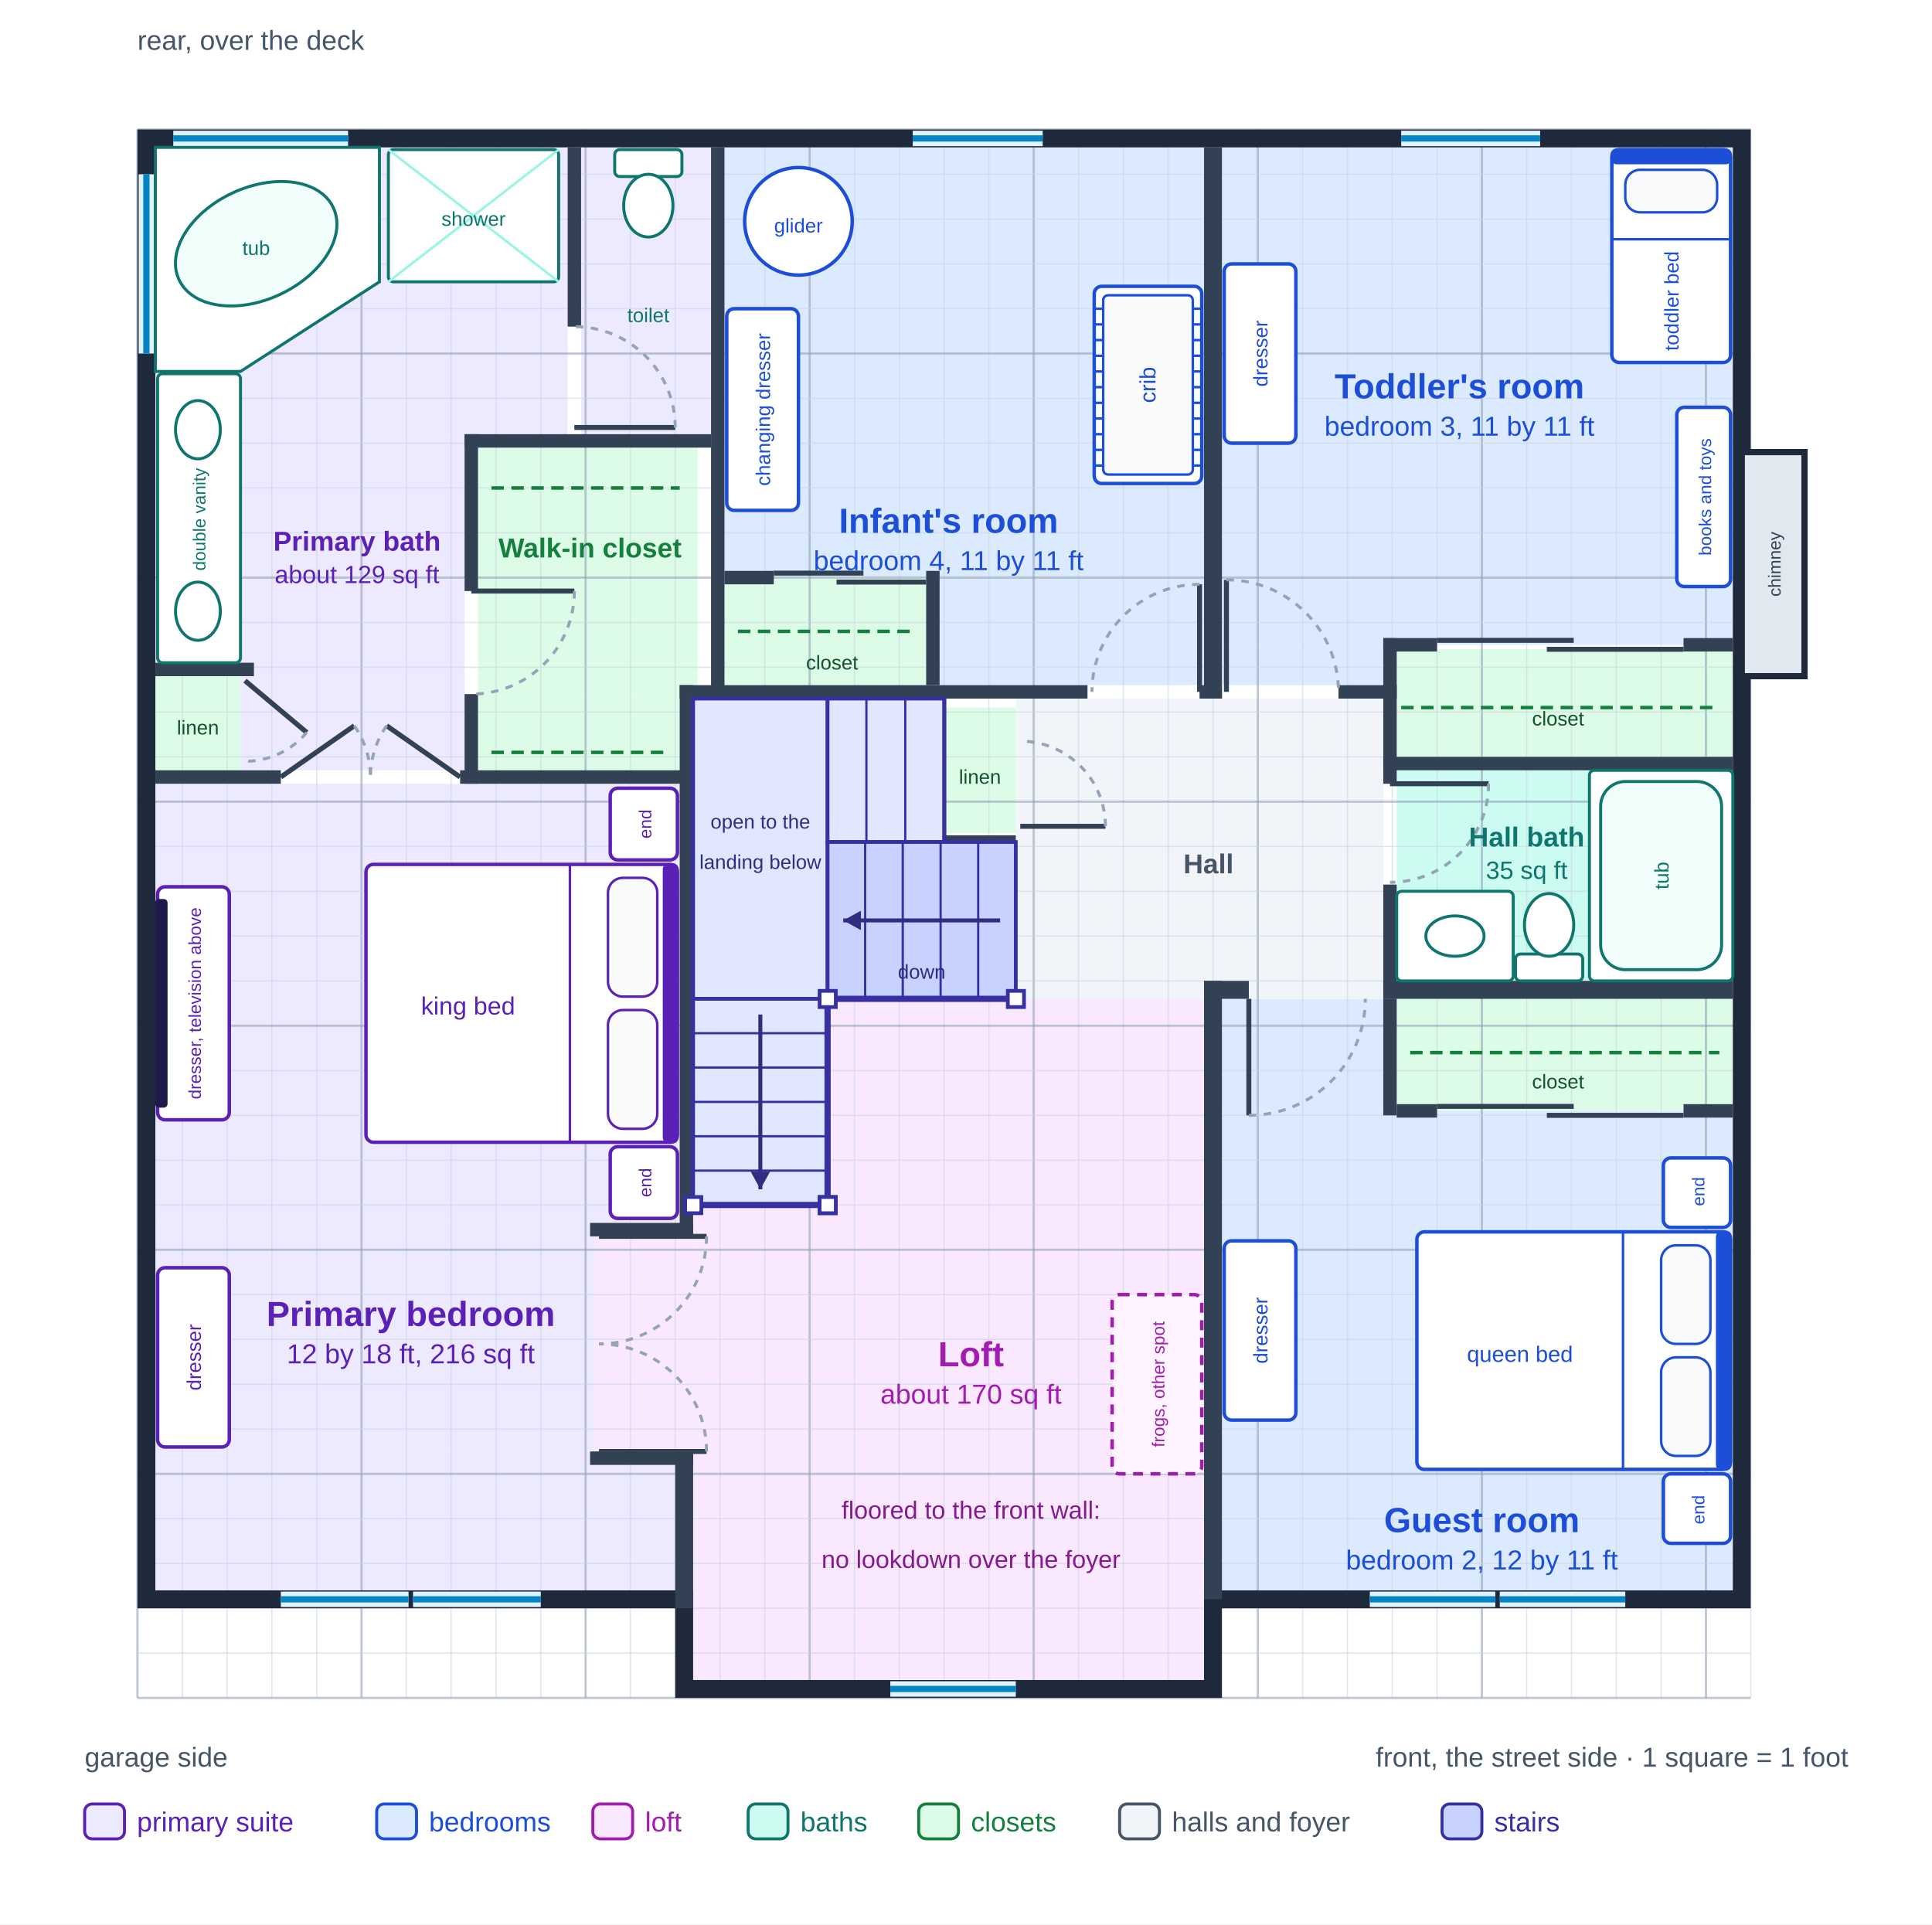
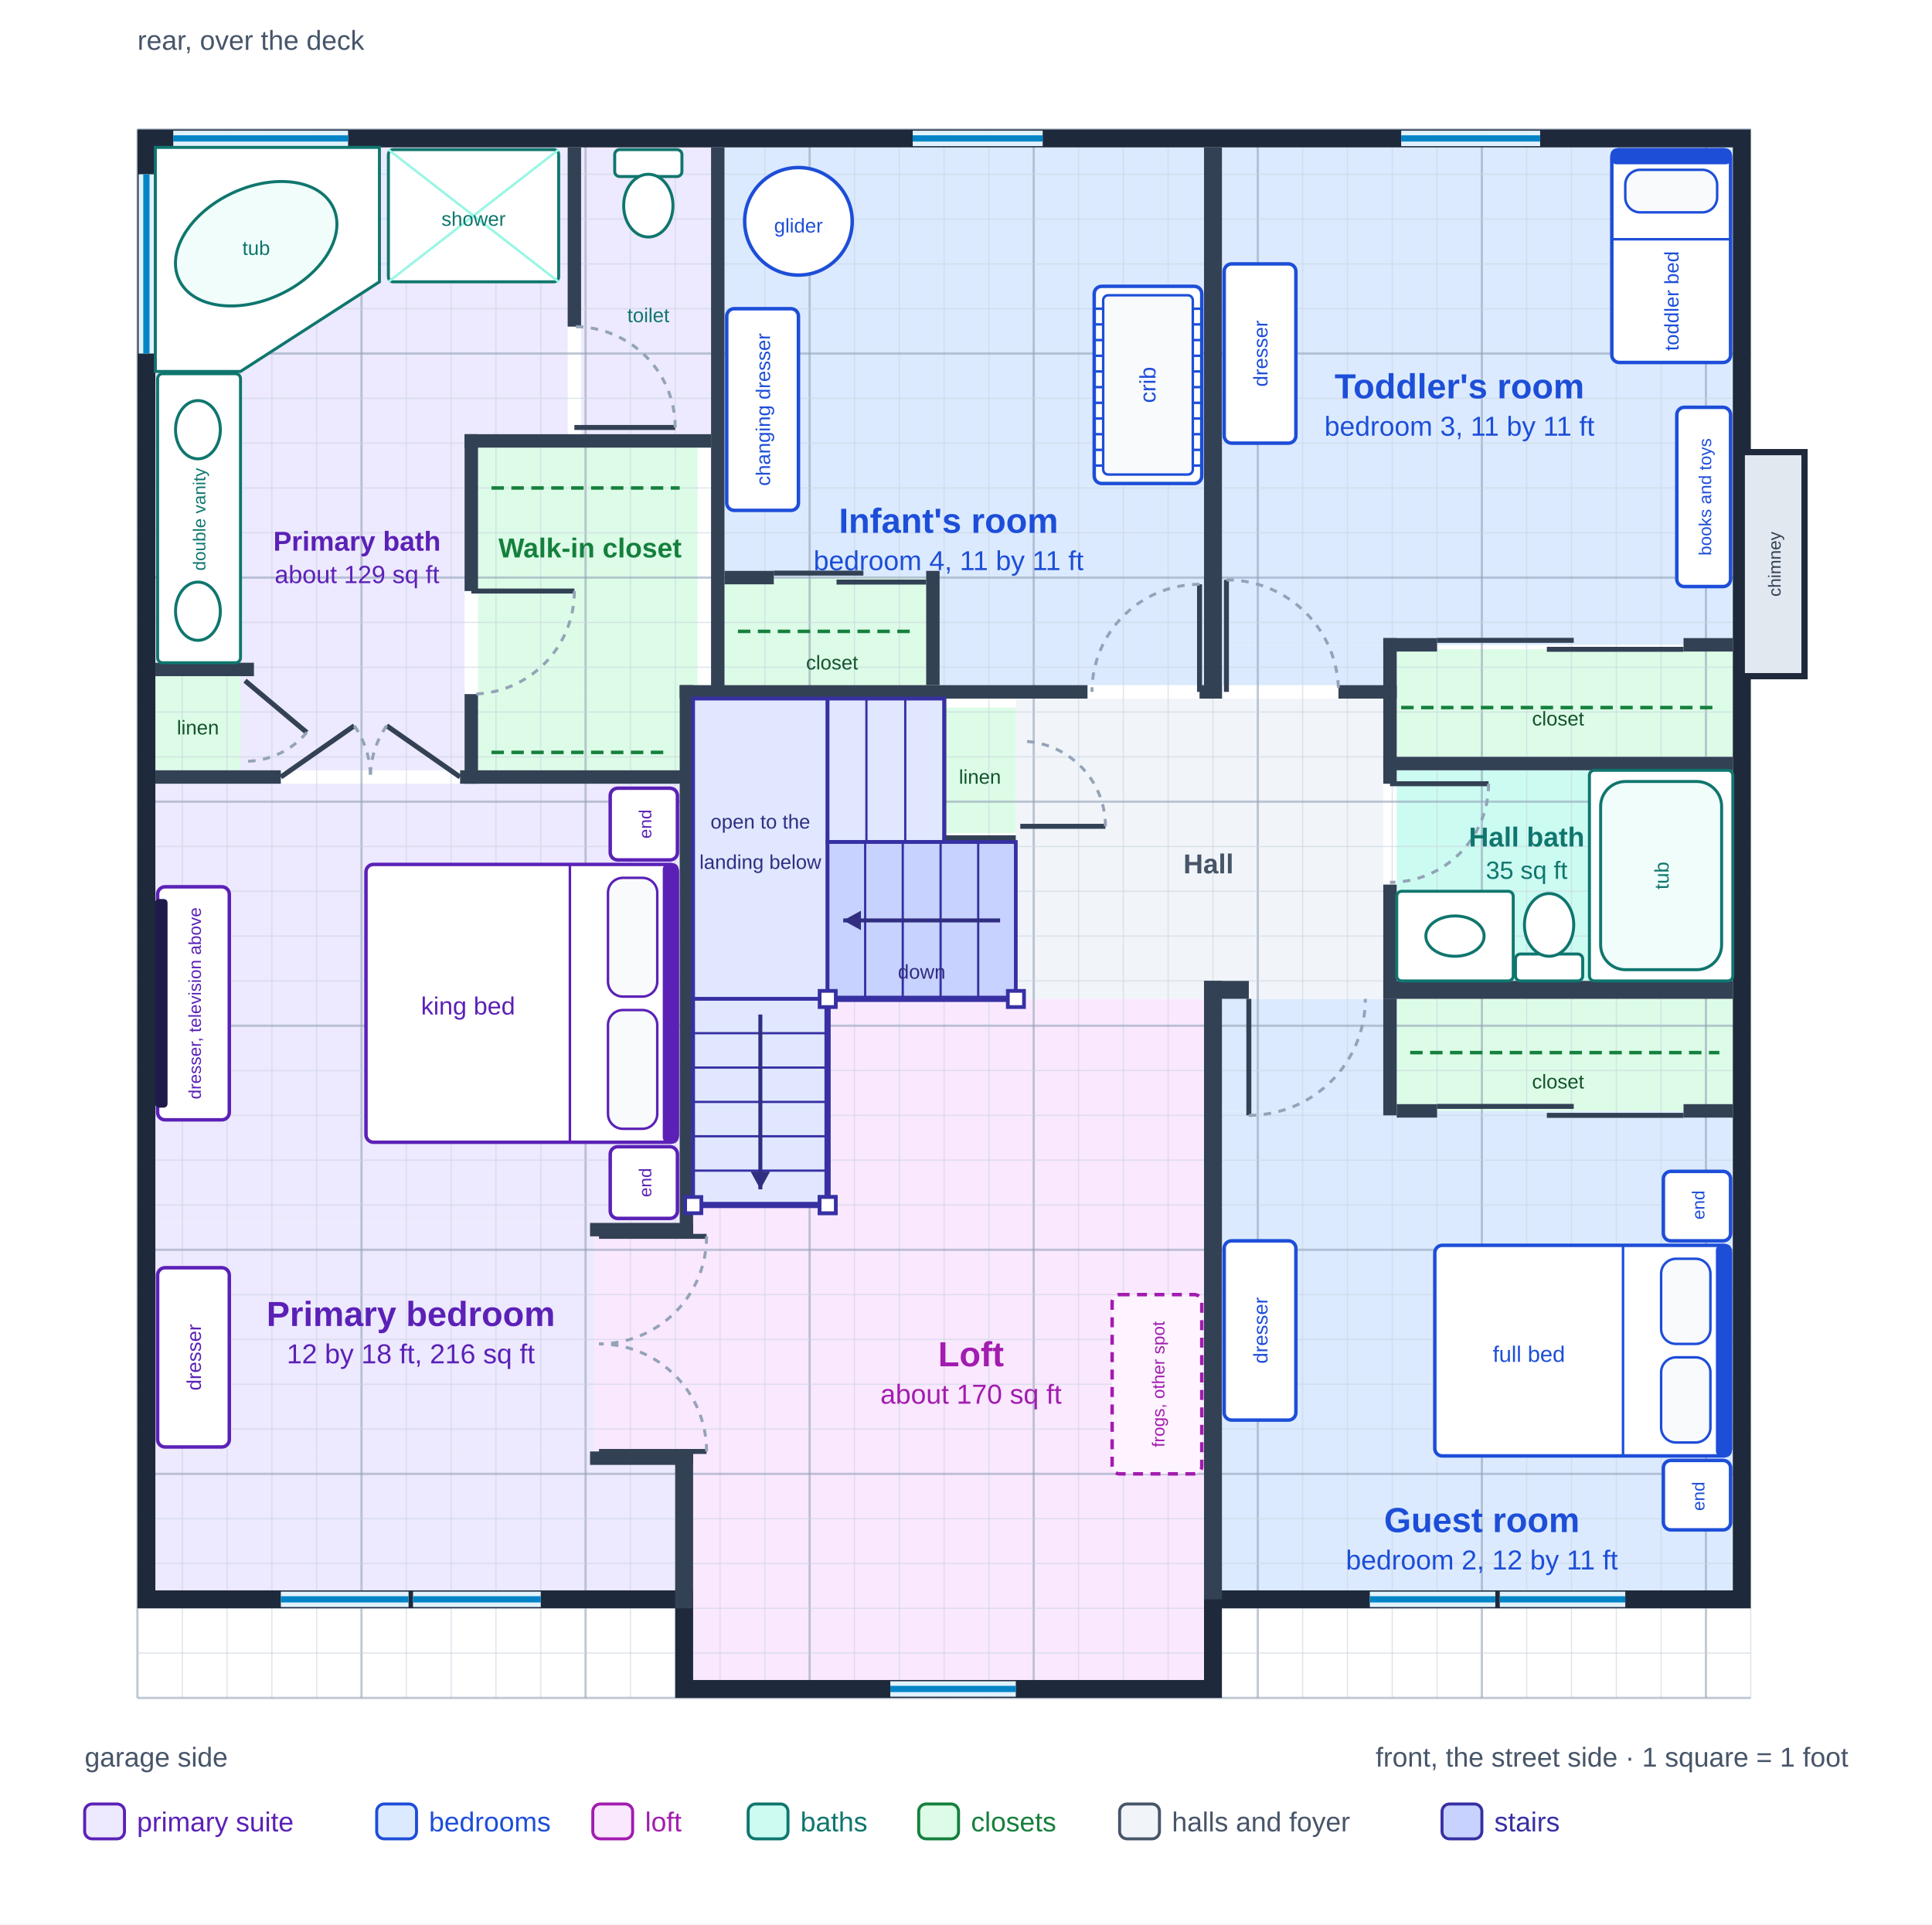
<svg xmlns="http://www.w3.org/2000/svg" viewBox="0 0 776 773" width="776" height="773" font-family="Segoe UI, Arial, sans-serif" role="img" aria-label="The upper floor of 45 Autumn Crest Ct">
  <rect width="776" height="773" fill="#ffffff" />
  <rect x="62.4" y="314.8" width="210.6" height="176.4" rx="0" fill="#ede9fe" stroke="none" stroke-width="1.2" />
  <rect x="62.4" y="491.2" width="176.4" height="91.8" rx="0" fill="#ede9fe" stroke="none" stroke-width="1.2" />
  <rect x="62.4" y="583.0" width="208.8" height="55.8" rx="0" fill="#ede9fe" stroke="none" stroke-width="1.2" />
  <rect x="62.4" y="59.2" width="165.6" height="115.2" rx="0" fill="#ede9fe" stroke="none" stroke-width="1.2" />
  <rect x="62.4" y="174.4" width="124.2" height="135.0" rx="0" fill="#ede9fe" stroke="none" stroke-width="1.2" />
  <rect x="233.4" y="59.2" width="52.2" height="115.2" rx="0" fill="#ede9fe" stroke="none" stroke-width="1.2" />
  <rect x="192.0" y="179.8" width="88.2" height="99.0" rx="0" fill="#dcfce7" stroke="none" stroke-width="1.2" />
  <rect x="192.0" y="278.8" width="81.0" height="30.6" rx="0" fill="#dcfce7" stroke="none" stroke-width="1.2" />
  <rect x="291.0" y="59.2" width="192.6" height="172.8" rx="0" fill="#dbeafe" stroke="none" stroke-width="1.2" />
  <rect x="377.4" y="232.0" width="106.2" height="43.2" rx="0" fill="#dbeafe" stroke="none" stroke-width="1.2" />
  <rect x="490.8" y="59.2" width="205.2" height="199.8" rx="0" fill="#dbeafe" stroke="none" stroke-width="1.2" />
  <rect x="490.8" y="259.0" width="64.8" height="16.2" rx="0" fill="#dbeafe" stroke="none" stroke-width="1.2" />
  <rect x="490.8" y="446.2" width="205.2" height="192.6" rx="0" fill="#dbeafe" stroke="none" stroke-width="1.2" />
  <rect x="490.8" y="401.2" width="70.2" height="45.0" rx="0" fill="#dbeafe" stroke="none" stroke-width="1.2" />
  <rect x="561.0" y="309.4" width="135.0" height="84.6" rx="0" fill="#ccfbf1" stroke="none" stroke-width="1.2" />
  <rect x="408.0" y="280.6" width="147.6" height="120.6" rx="0" fill="#f1f5f9" stroke="none" stroke-width="1.2" />
  <rect x="332.4" y="401.2" width="151.2" height="82.8" rx="0" fill="#fae8ff" stroke="none" stroke-width="1.2" />
  <rect x="278.4" y="484.0" width="205.2" height="190.8" rx="0" fill="#fae8ff" stroke="none" stroke-width="1.2" />
  <rect x="238.8" y="496.6" width="39.6" height="86.4" rx="0" fill="#fae8ff" stroke="none" stroke-width="1.2" />
  <rect x="291.0" y="232.0" width="86.4" height="43.2" rx="0" fill="#dcfce7" stroke="none" stroke-width="1.2" />
  <rect x="555.6" y="260.8" width="140.4" height="43.2" rx="0" fill="#dcfce7" stroke="none" stroke-width="1.2" />
  <rect x="561.0" y="401.2" width="135.0" height="45.0" rx="0" fill="#dcfce7" stroke="none" stroke-width="1.2" />
  <rect x="379.2" y="284.2" width="28.8" height="50.4" rx="0" fill="#dcfce7" stroke="none" stroke-width="1.2" />
  <rect x="62.4" y="271.6" width="34.2" height="37.8" rx="0" fill="#dcfce7" stroke="none" stroke-width="1.2" />
  <line x1="55.2" y1="52.0" x2="55.2" y2="682.0" stroke="#94a3b8" stroke-width="0.9" opacity="0.6" />
  <line x1="73.2" y1="52.0" x2="73.2" y2="682.0" stroke="#cbd5e1" stroke-width="0.5" opacity="0.6" />
  <line x1="91.2" y1="52.0" x2="91.2" y2="682.0" stroke="#cbd5e1" stroke-width="0.5" opacity="0.6" />
  <line x1="109.2" y1="52.0" x2="109.2" y2="682.0" stroke="#cbd5e1" stroke-width="0.5" opacity="0.6" />
  <line x1="127.2" y1="52.0" x2="127.2" y2="682.0" stroke="#cbd5e1" stroke-width="0.5" opacity="0.6" />
  <line x1="145.2" y1="52.0" x2="145.2" y2="682.0" stroke="#94a3b8" stroke-width="0.9" opacity="0.6" />
  <line x1="163.2" y1="52.0" x2="163.2" y2="682.0" stroke="#cbd5e1" stroke-width="0.5" opacity="0.6" />
  <line x1="181.2" y1="52.0" x2="181.2" y2="682.0" stroke="#cbd5e1" stroke-width="0.5" opacity="0.6" />
  <line x1="199.2" y1="52.0" x2="199.2" y2="682.0" stroke="#cbd5e1" stroke-width="0.5" opacity="0.6" />
  <line x1="217.2" y1="52.0" x2="217.2" y2="682.0" stroke="#cbd5e1" stroke-width="0.5" opacity="0.6" />
  <line x1="235.2" y1="52.0" x2="235.2" y2="682.0" stroke="#94a3b8" stroke-width="0.9" opacity="0.6" />
  <line x1="253.2" y1="52.0" x2="253.2" y2="682.0" stroke="#cbd5e1" stroke-width="0.5" opacity="0.6" />
  <line x1="271.2" y1="52.0" x2="271.2" y2="682.0" stroke="#cbd5e1" stroke-width="0.5" opacity="0.6" />
  <line x1="289.2" y1="52.0" x2="289.2" y2="682.0" stroke="#cbd5e1" stroke-width="0.5" opacity="0.6" />
  <line x1="307.2" y1="52.0" x2="307.2" y2="682.0" stroke="#cbd5e1" stroke-width="0.5" opacity="0.6" />
  <line x1="325.2" y1="52.0" x2="325.2" y2="682.0" stroke="#94a3b8" stroke-width="0.9" opacity="0.6" />
  <line x1="343.2" y1="52.0" x2="343.2" y2="682.0" stroke="#cbd5e1" stroke-width="0.5" opacity="0.6" />
  <line x1="361.2" y1="52.0" x2="361.2" y2="682.0" stroke="#cbd5e1" stroke-width="0.5" opacity="0.6" />
  <line x1="379.2" y1="52.0" x2="379.2" y2="682.0" stroke="#cbd5e1" stroke-width="0.5" opacity="0.6" />
  <line x1="397.2" y1="52.0" x2="397.2" y2="682.0" stroke="#cbd5e1" stroke-width="0.5" opacity="0.6" />
  <line x1="415.2" y1="52.0" x2="415.2" y2="682.0" stroke="#94a3b8" stroke-width="0.9" opacity="0.6" />
  <line x1="433.2" y1="52.0" x2="433.2" y2="682.0" stroke="#cbd5e1" stroke-width="0.5" opacity="0.6" />
  <line x1="451.2" y1="52.0" x2="451.2" y2="682.0" stroke="#cbd5e1" stroke-width="0.5" opacity="0.6" />
  <line x1="469.2" y1="52.0" x2="469.2" y2="682.0" stroke="#cbd5e1" stroke-width="0.5" opacity="0.6" />
  <line x1="487.2" y1="52.0" x2="487.2" y2="682.0" stroke="#cbd5e1" stroke-width="0.5" opacity="0.6" />
  <line x1="505.2" y1="52.0" x2="505.2" y2="682.0" stroke="#94a3b8" stroke-width="0.9" opacity="0.6" />
  <line x1="523.2" y1="52.0" x2="523.2" y2="682.0" stroke="#cbd5e1" stroke-width="0.5" opacity="0.6" />
  <line x1="541.2" y1="52.0" x2="541.2" y2="682.0" stroke="#cbd5e1" stroke-width="0.5" opacity="0.6" />
  <line x1="559.2" y1="52.0" x2="559.2" y2="682.0" stroke="#cbd5e1" stroke-width="0.5" opacity="0.6" />
  <line x1="577.2" y1="52.0" x2="577.2" y2="682.0" stroke="#cbd5e1" stroke-width="0.5" opacity="0.6" />
  <line x1="595.2" y1="52.0" x2="595.2" y2="682.0" stroke="#94a3b8" stroke-width="0.9" opacity="0.6" />
  <line x1="613.2" y1="52.0" x2="613.2" y2="682.0" stroke="#cbd5e1" stroke-width="0.5" opacity="0.6" />
  <line x1="631.2" y1="52.0" x2="631.2" y2="682.0" stroke="#cbd5e1" stroke-width="0.5" opacity="0.6" />
  <line x1="649.2" y1="52.0" x2="649.2" y2="682.0" stroke="#cbd5e1" stroke-width="0.5" opacity="0.6" />
  <line x1="667.2" y1="52.0" x2="667.2" y2="682.0" stroke="#cbd5e1" stroke-width="0.5" opacity="0.6" />
  <line x1="685.2" y1="52.0" x2="685.2" y2="682.0" stroke="#94a3b8" stroke-width="0.9" opacity="0.6" />
  <line x1="703.2" y1="52.0" x2="703.2" y2="682.0" stroke="#cbd5e1" stroke-width="0.5" opacity="0.6" />
  <line x1="55.2" y1="52.0" x2="703.2" y2="52.0" stroke="#94a3b8" stroke-width="0.9" opacity="0.6" />
  <line x1="55.2" y1="70.0" x2="703.2" y2="70.0" stroke="#cbd5e1" stroke-width="0.5" opacity="0.6" />
  <line x1="55.2" y1="88.0" x2="703.2" y2="88.0" stroke="#cbd5e1" stroke-width="0.5" opacity="0.6" />
  <line x1="55.2" y1="106.0" x2="703.2" y2="106.0" stroke="#cbd5e1" stroke-width="0.5" opacity="0.6" />
  <line x1="55.2" y1="124.0" x2="703.2" y2="124.0" stroke="#cbd5e1" stroke-width="0.5" opacity="0.6" />
  <line x1="55.2" y1="142.0" x2="703.2" y2="142.0" stroke="#94a3b8" stroke-width="0.9" opacity="0.6" />
  <line x1="55.2" y1="160.0" x2="703.2" y2="160.0" stroke="#cbd5e1" stroke-width="0.5" opacity="0.6" />
  <line x1="55.2" y1="178.0" x2="703.2" y2="178.0" stroke="#cbd5e1" stroke-width="0.5" opacity="0.6" />
  <line x1="55.2" y1="196.0" x2="703.2" y2="196.0" stroke="#cbd5e1" stroke-width="0.5" opacity="0.6" />
  <line x1="55.2" y1="214.0" x2="703.2" y2="214.0" stroke="#cbd5e1" stroke-width="0.5" opacity="0.6" />
  <line x1="55.2" y1="232.0" x2="703.2" y2="232.0" stroke="#94a3b8" stroke-width="0.9" opacity="0.6" />
  <line x1="55.2" y1="250.0" x2="703.2" y2="250.0" stroke="#cbd5e1" stroke-width="0.5" opacity="0.6" />
  <line x1="55.2" y1="268.0" x2="703.2" y2="268.0" stroke="#cbd5e1" stroke-width="0.5" opacity="0.6" />
  <line x1="55.2" y1="286.0" x2="703.2" y2="286.0" stroke="#cbd5e1" stroke-width="0.5" opacity="0.6" />
  <line x1="55.2" y1="304.0" x2="703.2" y2="304.0" stroke="#cbd5e1" stroke-width="0.5" opacity="0.6" />
  <line x1="55.2" y1="322.0" x2="703.2" y2="322.0" stroke="#94a3b8" stroke-width="0.9" opacity="0.6" />
  <line x1="55.2" y1="340.0" x2="703.2" y2="340.0" stroke="#cbd5e1" stroke-width="0.5" opacity="0.6" />
  <line x1="55.2" y1="358.0" x2="703.2" y2="358.0" stroke="#cbd5e1" stroke-width="0.5" opacity="0.6" />
  <line x1="55.2" y1="376.0" x2="703.2" y2="376.0" stroke="#cbd5e1" stroke-width="0.5" opacity="0.6" />
  <line x1="55.2" y1="394.0" x2="703.2" y2="394.0" stroke="#cbd5e1" stroke-width="0.5" opacity="0.6" />
  <line x1="55.2" y1="412.0" x2="703.2" y2="412.0" stroke="#94a3b8" stroke-width="0.9" opacity="0.6" />
  <line x1="55.2" y1="430.0" x2="703.2" y2="430.0" stroke="#cbd5e1" stroke-width="0.5" opacity="0.6" />
  <line x1="55.2" y1="448.0" x2="703.2" y2="448.0" stroke="#cbd5e1" stroke-width="0.5" opacity="0.6" />
  <line x1="55.2" y1="466.0" x2="703.2" y2="466.0" stroke="#cbd5e1" stroke-width="0.5" opacity="0.6" />
  <line x1="55.2" y1="484.0" x2="703.2" y2="484.0" stroke="#cbd5e1" stroke-width="0.5" opacity="0.6" />
  <line x1="55.2" y1="502.0" x2="703.2" y2="502.0" stroke="#94a3b8" stroke-width="0.9" opacity="0.6" />
  <line x1="55.2" y1="520.0" x2="703.2" y2="520.0" stroke="#cbd5e1" stroke-width="0.5" opacity="0.6" />
  <line x1="55.2" y1="538.0" x2="703.2" y2="538.0" stroke="#cbd5e1" stroke-width="0.5" opacity="0.6" />
  <line x1="55.2" y1="556.0" x2="703.2" y2="556.0" stroke="#cbd5e1" stroke-width="0.5" opacity="0.6" />
  <line x1="55.2" y1="574.0" x2="703.2" y2="574.0" stroke="#cbd5e1" stroke-width="0.5" opacity="0.6" />
  <line x1="55.2" y1="592.0" x2="703.2" y2="592.0" stroke="#94a3b8" stroke-width="0.9" opacity="0.6" />
  <line x1="55.2" y1="610.0" x2="703.2" y2="610.0" stroke="#cbd5e1" stroke-width="0.5" opacity="0.6" />
  <line x1="55.2" y1="628.0" x2="703.2" y2="628.0" stroke="#cbd5e1" stroke-width="0.5" opacity="0.6" />
  <line x1="55.2" y1="646.0" x2="703.2" y2="646.0" stroke="#cbd5e1" stroke-width="0.5" opacity="0.6" />
  <line x1="55.2" y1="664.0" x2="703.2" y2="664.0" stroke="#cbd5e1" stroke-width="0.5" opacity="0.6" />
  <line x1="55.2" y1="682.0" x2="703.2" y2="682.0" stroke="#94a3b8" stroke-width="0.9" opacity="0.6" />
  <polygon points="58.8,55.6 699.6,55.6 699.6,642.4 487.2,642.4 487.2,678.4 274.8,678.4 274.8,642.4 58.8,642.4" fill="none" stroke="#1e293b" stroke-width="7.2" stroke-linejoin="miter" />
  <rect x="699.6" y="181.6" width="25.2" height="90.0" rx="0" fill="#e2e8f0" stroke="#1e293b" stroke-width="2.5" />
  <rect x="228.0" y="59.2" width="5.4" height="72.0" rx="0" fill="#334155" stroke="none" stroke-width="1.2" />
  <rect x="186.6" y="174.4" width="99.0" height="5.4" rx="0" fill="#334155" stroke="none" stroke-width="1.2" />
  <rect x="186.6" y="174.4" width="5.4" height="63.0" rx="0" fill="#334155" stroke="none" stroke-width="1.2" />
  <rect x="186.6" y="278.8" width="5.4" height="36.0" rx="0" fill="#334155" stroke="none" stroke-width="1.2" />
  <rect x="62.4" y="266.2" width="39.6" height="5.4" rx="0" fill="#334155" stroke="none" stroke-width="1.2" />
  <rect x="62.4" y="309.4" width="50.4" height="5.4" rx="0" fill="#334155" stroke="none" stroke-width="1.2" />
  <rect x="184.8" y="309.4" width="93.6" height="5.4" rx="0" fill="#334155" stroke="none" stroke-width="1.2" />
  <rect x="285.6" y="59.2" width="5.4" height="221.4" rx="0" fill="#334155" stroke="none" stroke-width="1.2" />
  <rect x="273.0" y="275.2" width="163.8" height="5.4" rx="0" fill="#334155" stroke="none" stroke-width="1.2" />
  <rect x="273.0" y="275.2" width="5.4" height="221.4" rx="0" fill="#334155" stroke="none" stroke-width="1.2" />
  <rect x="481.8" y="275.2" width="9.0" height="5.4" rx="0" fill="#334155" stroke="none" stroke-width="1.2" />
  <rect x="483.6" y="59.2" width="7.2" height="221.4" rx="0" fill="#334155" stroke="none" stroke-width="1.2" />
  <rect x="291.0" y="229.3" width="19.8" height="5.4" rx="0" fill="#334155" stroke="none" stroke-width="1.2" />
  <rect x="372.0" y="229.3" width="5.4" height="45.9" rx="0" fill="#334155" stroke="none" stroke-width="1.2" />
  <rect x="537.6" y="275.2" width="23.4" height="5.4" rx="0" fill="#334155" stroke="none" stroke-width="1.2" />
  <rect x="555.6" y="256.3" width="21.6" height="5.4" rx="0" fill="#334155" stroke="none" stroke-width="1.2" />
  <rect x="676.2" y="256.3" width="19.8" height="5.4" rx="0" fill="#334155" stroke="none" stroke-width="1.2" />
  <rect x="555.6" y="256.3" width="5.4" height="58.5" rx="0" fill="#334155" stroke="none" stroke-width="1.2" />
  <rect x="555.6" y="304.0" width="140.4" height="5.4" rx="0" fill="#334155" stroke="none" stroke-width="1.2" />
  <rect x="555.6" y="355.3" width="5.4" height="45.9" rx="0" fill="#334155" stroke="none" stroke-width="1.2" />
  <rect x="555.6" y="394.0" width="140.4" height="7.2" rx="0" fill="#334155" stroke="none" stroke-width="1.2" />
  <rect x="555.6" y="401.2" width="5.4" height="46.8" rx="0" fill="#334155" stroke="none" stroke-width="1.2" />
  <rect x="561.0" y="443.5" width="16.2" height="5.4" rx="0" fill="#334155" stroke="none" stroke-width="1.2" />
  <rect x="676.2" y="443.5" width="19.8" height="5.4" rx="0" fill="#334155" stroke="none" stroke-width="1.2" />
  <rect x="483.6" y="394.0" width="18.0" height="7.2" rx="0" fill="#334155" stroke="none" stroke-width="1.2" />
  <rect x="483.6" y="394.0" width="7.2" height="248.4" rx="0" fill="#334155" stroke="none" stroke-width="1.2" />
  <rect x="376.5" y="280.6" width="3.6" height="58.5" rx="0" fill="#334155" stroke="none" stroke-width="1.2" />
  <rect x="376.5" y="335.5" width="31.5" height="3.6" rx="0" fill="#334155" stroke="none" stroke-width="1.2" />
  <rect x="237.0" y="491.2" width="41.4" height="5.4" rx="0" fill="#334155" stroke="none" stroke-width="1.2" />
  <rect x="237.0" y="583.0" width="41.4" height="5.4" rx="0" fill="#334155" stroke="none" stroke-width="1.2" />
  <rect x="271.2" y="583.0" width="7.2" height="63.0" rx="0" fill="#334155" stroke="none" stroke-width="1.2" />
  <line x1="69.6" y1="55.6" x2="139.8" y2="55.6" stroke="#e0f2fe" stroke-width="6.2" />
  <line x1="69.6" y1="55.6" x2="139.8" y2="55.6" stroke="#0284c7" stroke-width="2.5" />
  <line x1="58.8" y1="70.0" x2="58.8" y2="142.0" stroke="#e0f2fe" stroke-width="6.2" />
  <line x1="58.8" y1="70.0" x2="58.8" y2="142.0" stroke="#0284c7" stroke-width="2.5" />
  <line x1="366.6" y1="55.6" x2="418.8" y2="55.6" stroke="#e0f2fe" stroke-width="6.2" />
  <line x1="366.6" y1="55.6" x2="418.8" y2="55.6" stroke="#0284c7" stroke-width="2.5" />
  <line x1="562.8" y1="55.6" x2="618.6" y2="55.6" stroke="#e0f2fe" stroke-width="6.2" />
  <line x1="562.8" y1="55.6" x2="618.6" y2="55.6" stroke="#0284c7" stroke-width="2.5" />
  <line x1="112.8" y1="642.4" x2="164.1" y2="642.4" stroke="#e0f2fe" stroke-width="6.2" />
  <line x1="112.8" y1="642.4" x2="164.1" y2="642.4" stroke="#0284c7" stroke-width="2.5" />
  <line x1="165.9" y1="642.4" x2="217.2" y2="642.4" stroke="#e0f2fe" stroke-width="6.2" />
  <line x1="165.9" y1="642.4" x2="217.2" y2="642.4" stroke="#0284c7" stroke-width="2.5" />
  <line x1="357.6" y1="678.4" x2="408.0" y2="678.4" stroke="#e0f2fe" stroke-width="6.2" />
  <line x1="357.6" y1="678.4" x2="408.0" y2="678.4" stroke="#0284c7" stroke-width="2.5" />
  <line x1="550.2" y1="642.4" x2="600.6" y2="642.4" stroke="#e0f2fe" stroke-width="6.2" />
  <line x1="550.2" y1="642.4" x2="600.6" y2="642.4" stroke="#0284c7" stroke-width="2.5" />
  <line x1="602.4" y1="642.4" x2="652.8" y2="642.4" stroke="#e0f2fe" stroke-width="6.2" />
  <line x1="602.4" y1="642.4" x2="652.8" y2="642.4" stroke="#0284c7" stroke-width="2.5" />
  <polygon points="62.4,59.2 152.4,59.2 152.4,113.2 96.6,149.2 62.4,149.2" fill="#ffffff" stroke="#0f766e" stroke-width="1.2" />
  <ellipse cx="102.9" cy="97.9" rx="34.2" ry="22.5" fill="#f0fdfa" stroke="#0f766e" stroke-width="1.2" transform="rotate(-25 102.9 97.9)" />
  <rect x="156.0" y="60.1" width="68.4" height="53.1" rx="2" fill="#ffffff" stroke="#0f766e" stroke-width="1.2" />
  <path d="M 156.0 60.1 L 224.4 113.2 M 224.4 60.1 L 156.0 113.2" stroke="#99f6e4" stroke-width="1" />
  <rect x="63.3" y="150.1" width="33.3" height="116.1" rx="2" fill="#ffffff" stroke="#0f766e" stroke-width="1.2" />
  <ellipse cx="79.5" cy="172.6" rx="9.0" ry="11.7" fill="#ffffff" stroke="#0f766e" stroke-width="1.2" />
  <ellipse cx="79.5" cy="245.5" rx="9.0" ry="11.7" fill="#ffffff" stroke="#0f766e" stroke-width="1.2" />
  <line x1="230.7" y1="171.7" x2="271.2" y2="171.7" stroke="#334155" stroke-width="2" />
  <path d="M 271.2 171.7 A 40.5 40.5 0 0 0 230.7 131.2" fill="none" stroke="#94a3b8" stroke-width="1.2" stroke-dasharray="3,3" />
  <rect x="246.9" y="60.1" width="27.0" height="10.8" rx="2" fill="#ffffff" stroke="#0f766e" stroke-width="1.2" />
  <ellipse cx="260.4" cy="82.6" rx="9.9" ry="12.6" fill="#ffffff" stroke="#0f766e" stroke-width="1.2" />
  <line x1="189.3" y1="237.4" x2="230.7" y2="237.4" stroke="#334155" stroke-width="2" />
  <path d="M 230.7 237.4 A 41.4 41.4 0 0 1 189.3 278.8" fill="none" stroke="#94a3b8" stroke-width="1.2" stroke-dasharray="3,3" />
  <line x1="197.4" y1="196.0" x2="273.0" y2="196.0" stroke="#15803d" stroke-width="1.4" stroke-dasharray="5,3" />
  <line x1="197.4" y1="302.2" x2="267.6" y2="302.2" stroke="#15803d" stroke-width="1.4" stroke-dasharray="5,3" />
  <line x1="98.4" y1="273.4" x2="123.2" y2="294.2" stroke="#334155" stroke-width="2" />
  <path d="M 123.2 294.2 A 32.4 32.4 0 0 1 98.4 305.8" fill="none" stroke="#94a3b8" stroke-width="1.2" stroke-dasharray="3,3" />
  <line x1="112.8" y1="312.1" x2="142.3" y2="291.5" stroke="#334155" stroke-width="2" />
  <path d="M 142.3 291.5 A 36.0 36.0 0 0 1 148.8 312.1" fill="none" stroke="#94a3b8" stroke-width="1.2" stroke-dasharray="3,3" />
  <line x1="184.8" y1="312.1" x2="155.3" y2="291.5" stroke="#334155" stroke-width="2" />
  <path d="M 155.3 291.5 A 36.0 36.0 0 0 0 148.8 312.1" fill="none" stroke="#94a3b8" stroke-width="1.2" stroke-dasharray="3,3" />
  <line x1="481.8" y1="277.9" x2="481.8" y2="234.7" stroke="#334155" stroke-width="2" />
  <path d="M 481.8 234.7 A 43.2 43.2 0 0 0 438.6 277.9" fill="none" stroke="#94a3b8" stroke-width="1.2" stroke-dasharray="3,3" />
  <line x1="310.8" y1="230.2" x2="346.8" y2="230.2" stroke="#334155" stroke-width="2" />
  <line x1="336.0" y1="233.8" x2="372.0" y2="233.8" stroke="#334155" stroke-width="2" />
  <line x1="296.4" y1="253.6" x2="368.4" y2="253.6" stroke="#15803d" stroke-width="1.4" stroke-dasharray="5,3" />
  <line x1="492.6" y1="277.9" x2="492.6" y2="232.9" stroke="#334155" stroke-width="2" />
  <path d="M 492.6 232.9 A 45.0 45.0 0 0 1 537.6 277.9" fill="none" stroke="#94a3b8" stroke-width="1.2" stroke-dasharray="3,3" />
  <line x1="577.2" y1="257.2" x2="632.1" y2="257.2" stroke="#334155" stroke-width="2" />
  <line x1="621.3" y1="260.8" x2="676.2" y2="260.8" stroke="#334155" stroke-width="2" />
  <line x1="562.8" y1="284.2" x2="690.6" y2="284.2" stroke="#15803d" stroke-width="1.4" stroke-dasharray="5,3" />
  <line x1="558.3" y1="314.8" x2="597.9" y2="314.8" stroke="#334155" stroke-width="2" />
  <path d="M 597.9 314.8 A 39.6 39.6 0 0 1 558.3 354.4" fill="none" stroke="#94a3b8" stroke-width="1.2" stroke-dasharray="3,3" />
  <rect x="561.0" y="358.0" width="46.8" height="36.0" rx="2" fill="#ffffff" stroke="#0f766e" stroke-width="1.2" />
  <ellipse cx="584.4" cy="376.0" rx="11.7" ry="8.1" fill="#ffffff" stroke="#0f766e" stroke-width="1.2" />
  <rect x="608.7" y="383.2" width="27.0" height="10.8" rx="2" fill="#ffffff" stroke="#0f766e" stroke-width="1.2" />
  <ellipse cx="622.2" cy="371.5" rx="9.9" ry="12.6" fill="#ffffff" stroke="#0f766e" stroke-width="1.2" />
  <rect x="638.4" y="309.4" width="57.6" height="84.6" rx="2" fill="#ffffff" stroke="#0f766e" stroke-width="1.2" />
  <rect x="642.9" y="313.9" width="48.6" height="75.6" rx="10" fill="#f0fdfa" stroke="#0f766e" stroke-width="1.2" />
  <line x1="566.4" y1="422.8" x2="690.6" y2="422.8" stroke="#15803d" stroke-width="1.4" stroke-dasharray="5,3" />
  <line x1="577.2" y1="444.4" x2="632.1" y2="444.4" stroke="#334155" stroke-width="2" />
  <line x1="621.3" y1="448.0" x2="676.2" y2="448.0" stroke="#334155" stroke-width="2" />
  <line x1="501.6" y1="401.2" x2="501.6" y2="448.0" stroke="#334155" stroke-width="2" />
  <path d="M 501.6 448.0 A 46.8 46.8 0 0 0 548.4 401.2" fill="none" stroke="#94a3b8" stroke-width="1.2" stroke-dasharray="3,3" />
  <rect x="278.4" y="280.6" width="54.0" height="120.6" rx="0" fill="#e0e7ff" stroke="#3730a3" stroke-width="1.5" />
  <rect x="332.4" y="280.6" width="46.8" height="57.6" rx="0" fill="#e0e7ff" stroke="#3730a3" stroke-width="1.5" />
  <line x1="348.0" y1="280.6" x2="348.0" y2="338.2" stroke="#3730a3" stroke-width="0.9" />
  <line x1="363.6" y1="280.6" x2="363.6" y2="338.2" stroke="#3730a3" stroke-width="0.9" />
  <rect x="332.4" y="338.2" width="75.6" height="63.0" rx="0" fill="#c7d2fe" stroke="#3730a3" stroke-width="1.5" />
  <line x1="347.5" y1="338.2" x2="347.5" y2="401.2" stroke="#3730a3" stroke-width="0.9" />
  <line x1="362.6" y1="338.2" x2="362.6" y2="401.2" stroke="#3730a3" stroke-width="0.9" />
  <line x1="377.8" y1="338.2" x2="377.8" y2="401.2" stroke="#3730a3" stroke-width="0.9" />
  <line x1="392.9" y1="338.2" x2="392.9" y2="401.2" stroke="#3730a3" stroke-width="0.9" />
  <line x1="401.7" y1="369.7" x2="338.7" y2="369.7" stroke="#312e81" stroke-width="1.6" />
  <polygon points="338.7,369.7 345.8,365.8 345.8,373.6" fill="#312e81" />
  <rect x="278.4" y="401.2" width="54.0" height="82.8" rx="0" fill="#e0e7ff" stroke="#3730a3" stroke-width="1.5" />
  <line x1="278.4" y1="415.0" x2="332.4" y2="415.0" stroke="#3730a3" stroke-width="0.9" />
  <line x1="278.4" y1="428.8" x2="332.4" y2="428.8" stroke="#3730a3" stroke-width="0.9" />
  <line x1="278.4" y1="442.6" x2="332.4" y2="442.6" stroke="#3730a3" stroke-width="0.9" />
  <line x1="278.4" y1="456.4" x2="332.4" y2="456.4" stroke="#3730a3" stroke-width="0.9" />
  <line x1="278.4" y1="470.2" x2="332.4" y2="470.2" stroke="#3730a3" stroke-width="0.9" />
  <line x1="305.4" y1="407.5" x2="305.4" y2="477.7" stroke="#312e81" stroke-width="1.6" />
  <polygon points="305.4,477.7 301.5,470.6 309.3,470.6" fill="#312e81" />
  <polyline points="332.4,484.0 332.4,401.2 408.0,401.2" fill="none" stroke="#3730a3" stroke-width="2.5" />
  <rect x="329.2" y="480.8" width="6.5" height="6.5" rx="0" fill="#ffffff" stroke="#3730a3" stroke-width="1.5" />
  <rect x="329.2" y="398.0" width="6.5" height="6.5" rx="0" fill="#ffffff" stroke="#3730a3" stroke-width="1.5" />
  <rect x="404.8" y="398.0" width="6.5" height="6.5" rx="0" fill="#ffffff" stroke="#3730a3" stroke-width="1.5" />
  <polyline points="278.4,484.0 332.4,484.0" fill="none" stroke="#3730a3" stroke-width="2.5" />
  <rect x="275.2" y="480.8" width="6.5" height="6.5" rx="0" fill="#ffffff" stroke="#3730a3" stroke-width="1.5" />
  <rect x="329.2" y="480.8" width="6.5" height="6.5" rx="0" fill="#ffffff" stroke="#3730a3" stroke-width="1.5" />
  <line x1="409.8" y1="331.9" x2="444.0" y2="331.9" stroke="#334155" stroke-width="2" />
  <path d="M 444.0 331.9 A 34.2 34.2 0 0 0 409.8 297.7" fill="none" stroke="#94a3b8" stroke-width="1.2" stroke-dasharray="3,3" />
  <line x1="240.6" y1="496.6" x2="283.8" y2="496.6" stroke="#334155" stroke-width="2" />
  <path d="M 283.8 496.6 A 43.2 43.2 0 0 1 240.6 539.8" fill="none" stroke="#94a3b8" stroke-width="1.2" stroke-dasharray="3,3" />
  <line x1="240.6" y1="583.0" x2="283.8" y2="583.0" stroke="#334155" stroke-width="2" />
  <path d="M 283.8 583.0 A 43.2 43.2 0 0 0 240.6 539.8" fill="none" stroke="#94a3b8" stroke-width="1.2" stroke-dasharray="3,3" />
  <rect x="147.0" y="347.2" width="125.1" height="111.6" rx="3" fill="#ffffff" stroke="#5b21b6" stroke-width="1.4" />
  <rect x="266.7" y="347.2" width="5.4" height="111.6" rx="2" fill="#5b21b6" stroke="#5b21b6" stroke-width="1" />
  <rect x="244.2" y="352.6" width="19.8" height="47.7" rx="6" fill="#f8fafc" stroke="#5b21b6" stroke-width="1" />
  <rect x="244.2" y="405.7" width="19.8" height="47.7" rx="6" fill="#f8fafc" stroke="#5b21b6" stroke-width="1" />
  <line x1="228.9" y1="347.2" x2="228.9" y2="458.8" stroke="#5b21b6" stroke-width="1" />
  <rect x="245.1" y="316.6" width="27.0" height="28.8" rx="3" fill="#ffffff" stroke="#5b21b6" stroke-width="1.4" />
  <rect x="245.1" y="460.6" width="27.0" height="28.8" rx="3" fill="#ffffff" stroke="#5b21b6" stroke-width="1.4" />
  <rect x="63.3" y="356.2" width="28.8" height="93.6" rx="3" fill="#ffffff" stroke="#5b21b6" stroke-width="1.4" />
  <rect x="62.8" y="361.6" width="4.0" height="82.8" rx="1" fill="#1e1b4b" stroke="#1e1b4b" stroke-width="1" />
  <rect x="63.3" y="509.2" width="28.8" height="72.0" rx="3" fill="#ffffff" stroke="#5b21b6" stroke-width="1.4" />
  <rect x="439.5" y="115.0" width="43.2" height="79.2" rx="3" fill="#ffffff" stroke="#1d4ed8" stroke-width="1.4" />
  <rect x="443.1" y="118.6" width="36.0" height="72.0" rx="2" fill="#f8fafc" stroke="#1d4ed8" stroke-width="1" />
  <line x1="439.9" y1="124.0" x2="442.7" y2="124.0" stroke="#1d4ed8" stroke-width="1" />
  <line x1="479.5" y1="124.0" x2="482.3" y2="124.0" stroke="#1d4ed8" stroke-width="1" />
  <line x1="439.9" y1="130.3" x2="442.7" y2="130.3" stroke="#1d4ed8" stroke-width="1" />
  <line x1="479.5" y1="130.3" x2="482.3" y2="130.3" stroke="#1d4ed8" stroke-width="1" />
  <line x1="439.9" y1="136.6" x2="442.7" y2="136.6" stroke="#1d4ed8" stroke-width="1" />
  <line x1="479.5" y1="136.6" x2="482.3" y2="136.6" stroke="#1d4ed8" stroke-width="1" />
  <line x1="439.9" y1="142.9" x2="442.7" y2="142.9" stroke="#1d4ed8" stroke-width="1" />
  <line x1="479.5" y1="142.9" x2="482.3" y2="142.9" stroke="#1d4ed8" stroke-width="1" />
  <line x1="439.9" y1="149.2" x2="442.7" y2="149.2" stroke="#1d4ed8" stroke-width="1" />
  <line x1="479.5" y1="149.2" x2="482.3" y2="149.2" stroke="#1d4ed8" stroke-width="1" />
  <line x1="439.9" y1="155.5" x2="442.7" y2="155.5" stroke="#1d4ed8" stroke-width="1" />
  <line x1="479.5" y1="155.5" x2="482.3" y2="155.5" stroke="#1d4ed8" stroke-width="1" />
  <line x1="439.9" y1="161.8" x2="442.7" y2="161.8" stroke="#1d4ed8" stroke-width="1" />
  <line x1="479.5" y1="161.8" x2="482.3" y2="161.8" stroke="#1d4ed8" stroke-width="1" />
  <line x1="439.9" y1="168.1" x2="442.7" y2="168.1" stroke="#1d4ed8" stroke-width="1" />
  <line x1="479.5" y1="168.1" x2="482.3" y2="168.1" stroke="#1d4ed8" stroke-width="1" />
  <line x1="439.9" y1="174.4" x2="442.7" y2="174.4" stroke="#1d4ed8" stroke-width="1" />
  <line x1="479.5" y1="174.4" x2="482.3" y2="174.4" stroke="#1d4ed8" stroke-width="1" />
  <line x1="439.9" y1="180.7" x2="442.7" y2="180.7" stroke="#1d4ed8" stroke-width="1" />
  <line x1="479.5" y1="180.7" x2="482.3" y2="180.7" stroke="#1d4ed8" stroke-width="1" />
  <line x1="439.9" y1="187.0" x2="442.7" y2="187.0" stroke="#1d4ed8" stroke-width="1" />
  <line x1="479.5" y1="187.0" x2="482.3" y2="187.0" stroke="#1d4ed8" stroke-width="1" />
  <circle cx="320.7" cy="88.9" r="21.6" fill="#ffffff" stroke="#1d4ed8" stroke-width="1.4" />
  <rect x="291.9" y="124.0" width="28.8" height="81.0" rx="3" fill="#ffffff" stroke="#1d4ed8" stroke-width="1.4" />
  <rect x="647.4" y="60.1" width="47.7" height="85.5" rx="3" fill="#ffffff" stroke="#1d4ed8" stroke-width="1.4" />
  <rect x="647.4" y="60.1" width="47.7" height="5.4" rx="2" fill="#1d4ed8" stroke="#1d4ed8" stroke-width="1" />
  <rect x="652.8" y="68.2" width="36.9" height="17.1" rx="6" fill="#f8fafc" stroke="#1d4ed8" stroke-width="1" />
  <line x1="647.4" y1="96.1" x2="695.1" y2="96.1" stroke="#1d4ed8" stroke-width="1" />
  <rect x="491.7" y="106.0" width="28.8" height="72.0" rx="3" fill="#ffffff" stroke="#1d4ed8" stroke-width="1.4" />
  <rect x="673.5" y="163.6" width="21.6" height="72.0" rx="3" fill="#ffffff" stroke="#1d4ed8" stroke-width="1.4" />
-   <rect x="569.1" y="494.8" width="126.0" height="95.4" rx="3" fill="#ffffff" stroke="#1d4ed8" stroke-width="1.4" />
-   <rect x="689.7" y="494.8" width="5.4" height="95.4" rx="2" fill="#1d4ed8" stroke="#1d4ed8" stroke-width="1" />
-   <rect x="667.2" y="500.2" width="19.8" height="39.6" rx="6" fill="#f8fafc" stroke="#1d4ed8" stroke-width="1" />
-   <rect x="667.2" y="545.2" width="19.8" height="39.6" rx="6" fill="#f8fafc" stroke="#1d4ed8" stroke-width="1" />
-   <line x1="651.9" y1="494.8" x2="651.9" y2="590.2" stroke="#1d4ed8" stroke-width="1" />
-   <rect x="668.1" y="465.1" width="27.0" height="27.9" rx="3" fill="#ffffff" stroke="#1d4ed8" stroke-width="1.4" />
-   <rect x="668.1" y="592.0" width="27.0" height="27.9" rx="3" fill="#ffffff" stroke="#1d4ed8" stroke-width="1.4" />
+   <rect x="576.3" y="500.2" width="118.8" height="84.6" rx="3" fill="#ffffff" stroke="#1d4ed8" stroke-width="1.4" />
+   <rect x="689.7" y="500.2" width="5.4" height="84.6" rx="2" fill="#1d4ed8" stroke="#1d4ed8" stroke-width="1" />
+   <rect x="667.2" y="505.6" width="19.8" height="34.2" rx="6" fill="#f8fafc" stroke="#1d4ed8" stroke-width="1" />
+   <rect x="667.2" y="545.2" width="19.8" height="34.2" rx="6" fill="#f8fafc" stroke="#1d4ed8" stroke-width="1" />
+   <line x1="651.9" y1="500.2" x2="651.9" y2="584.8" stroke="#1d4ed8" stroke-width="1" />
+   <rect x="668.1" y="470.5" width="27.0" height="27.9" rx="3" fill="#ffffff" stroke="#1d4ed8" stroke-width="1.4" />
+   <rect x="668.1" y="586.6" width="27.0" height="27.9" rx="3" fill="#ffffff" stroke="#1d4ed8" stroke-width="1.4" />
  <rect x="491.7" y="498.4" width="28.8" height="72.0" rx="3" fill="#ffffff" stroke="#1d4ed8" stroke-width="1.4" />
  <rect x="446.7" y="520.0" width="36.0" height="72.0" rx="3" fill="#fdf4ff" stroke="#a21caf" stroke-width="1.4" stroke-dasharray="4,3" />
  <text x="165.0" y="532.6" font-size="14" font-weight="700" fill="#5b21b6" text-anchor="middle">Primary bedroom</text>
  <text x="165.0" y="547.6" font-size="11" fill="#5b21b6" text-anchor="middle">12 by 18 ft, 216 sq ft</text>
  <text x="143.4" y="221.2" font-size="11" font-weight="700" fill="#5b21b6" text-anchor="middle">Primary bath</text>
  <text x="143.4" y="234.2" font-size="10" fill="#5b21b6" text-anchor="middle">about 129 sq ft</text>
  <text x="237.0" y="223.9" font-size="11" font-weight="700" fill="#15803d" text-anchor="middle">Walk-in closet</text>
  <text x="381.0" y="214.0" font-size="14" font-weight="700" fill="#1d4ed8" text-anchor="middle">Infant's room</text>
  <text x="381.0" y="229.0" font-size="11" fill="#1d4ed8" text-anchor="middle">bedroom 4, 11 by 11 ft</text>
  <text x="586.2" y="160.0" font-size="14" font-weight="700" fill="#1d4ed8" text-anchor="middle">Toddler's room</text>
  <text x="586.2" y="175.0" font-size="11" fill="#1d4ed8" text-anchor="middle">bedroom 3, 11 by 11 ft</text>
  <text x="595.2" y="615.4" font-size="14" font-weight="700" fill="#1d4ed8" text-anchor="middle">Guest room</text>
  <text x="595.2" y="630.4" font-size="11" fill="#1d4ed8" text-anchor="middle">bedroom 2, 12 by 11 ft</text>
  <text x="613.2" y="340.0" font-size="11" font-weight="700" fill="#0f766e" text-anchor="middle">Hall bath</text>
  <text x="613.2" y="353.0" font-size="10" fill="#0f766e" text-anchor="middle">35 sq ft</text>
  <text x="485.4" y="350.8" font-size="11" font-weight="700" fill="#475569" text-anchor="middle">Hall</text>
  <text x="390.0" y="548.8" font-size="14" font-weight="700" fill="#a21caf" text-anchor="middle">Loft</text>
  <text x="390.0" y="563.8" font-size="11" fill="#a21caf" text-anchor="middle">about 170 sq ft</text>
-   <text x="390.0" y="610.0" font-size="10" fill="#86198f" text-anchor="middle">floored to the front wall:</text>
-   <text x="390.0" y="629.8" font-size="10" fill="#86198f" text-anchor="middle">no lookdown over the foyer</text>
  <text x="334.2" y="268.9" font-size="8" fill="#14532d" text-anchor="middle">closet</text>
  <text x="625.8" y="291.4" font-size="8" fill="#14532d" text-anchor="middle">closet</text>
  <text x="625.8" y="437.2" font-size="8" fill="#14532d" text-anchor="middle">closet</text>
  <text x="393.6" y="314.8" font-size="8" fill="#14532d" text-anchor="middle">linen</text>
  <text x="79.5" y="295.0" font-size="8" fill="#14532d" text-anchor="middle">linen</text>
  <text x="712.2" y="226.6" font-size="7" fill="#334155" text-anchor="middle" transform="rotate(-90 712.2 226.6)" dy="3">chimney</text>
  <text x="102.9" y="102.4" font-size="8" fill="#0f766e" text-anchor="middle">tub</text>
  <text x="190.2" y="90.7" font-size="8" fill="#0f766e" text-anchor="middle">shower</text>
  <text x="79.5" y="208.6" font-size="7" fill="#0f766e" text-anchor="middle" transform="rotate(-90 79.5 208.6)" dy="3">double vanity</text>
  <text x="260.4" y="129.4" font-size="8" fill="#0f766e" text-anchor="middle">toilet</text>
  <text x="667.2" y="351.7" font-size="8" fill="#0f766e" text-anchor="middle" transform="rotate(-90 667.2 351.7)" dy="3">tub</text>
  <text x="305.4" y="332.8" font-size="8" fill="#312e81" text-anchor="middle">open to the</text>
  <text x="305.4" y="349.0" font-size="8" fill="#312e81" text-anchor="middle">landing below</text>
  <text x="370.2" y="393.1" font-size="8" fill="#312e81" text-anchor="middle">down</text>
  <text x="188.0" y="407.5" font-size="10" fill="#5b21b6" text-anchor="middle">king bed</text>
  <text x="258.6" y="331.0" font-size="7" fill="#5b21b6" text-anchor="middle" transform="rotate(-90 258.6 331.0)" dy="3">end</text>
  <text x="258.6" y="475.0" font-size="7" fill="#5b21b6" text-anchor="middle" transform="rotate(-90 258.6 475.0)" dy="3">end</text>
  <text x="77.7" y="403.0" font-size="7" fill="#5b21b6" text-anchor="middle" transform="rotate(-90 77.7 403.0)" dy="3">dresser, television above</text>
  <text x="77.7" y="545.2" font-size="8" fill="#5b21b6" text-anchor="middle" transform="rotate(-90 77.7 545.2)" dy="3">dresser</text>
  <text x="461.1" y="154.6" font-size="9" fill="#1d4ed8" text-anchor="middle" transform="rotate(-90 461.1 154.6)" dy="3">crib</text>
  <text x="320.7" y="93.4" font-size="8" fill="#1d4ed8" text-anchor="middle">glider</text>
  <text x="306.3" y="164.5" font-size="8" fill="#1d4ed8" text-anchor="middle" transform="rotate(-90 306.3 164.5)" dy="3">changing dresser</text>
  <text x="671.2" y="120.9" font-size="8" fill="#1d4ed8" text-anchor="middle" transform="rotate(-90 671.2 120.9)" dy="3">toddler bed</text>
  <text x="506.1" y="142.0" font-size="8" fill="#1d4ed8" text-anchor="middle" transform="rotate(-90 506.1 142.0)" dy="3">dresser</text>
  <text x="684.3" y="199.6" font-size="7" fill="#1d4ed8" text-anchor="middle" transform="rotate(-90 684.3 199.6)" dy="3">books and toys</text>
-   <text x="610.5" y="547.0" font-size="9" fill="#1d4ed8" text-anchor="middle">queen bed</text>
-   <text x="681.6" y="478.6" font-size="7" fill="#1d4ed8" text-anchor="middle" transform="rotate(-90 681.6 478.6)" dy="3">end</text>
-   <text x="681.6" y="606.4" font-size="7" fill="#1d4ed8" text-anchor="middle" transform="rotate(-90 681.6 606.4)" dy="3">end</text>
+   <text x="614.1" y="547.0" font-size="9" fill="#1d4ed8" text-anchor="middle">full bed</text>
+   <text x="681.6" y="484.0" font-size="7" fill="#1d4ed8" text-anchor="middle" transform="rotate(-90 681.6 484.0)" dy="3">end</text>
+   <text x="681.6" y="601.0" font-size="7" fill="#1d4ed8" text-anchor="middle" transform="rotate(-90 681.6 601.0)" dy="3">end</text>
  <text x="506.1" y="534.4" font-size="8" fill="#1d4ed8" text-anchor="middle" transform="rotate(-90 506.1 534.4)" dy="3">dresser</text>
  <text x="464.7" y="556.0" font-size="7" fill="#a21caf" text-anchor="middle" transform="rotate(-90 464.7 556.0)" dy="3">frogs, other spot</text>
  <text x="55.2" y="20.0" font-size="11" fill="#475569">rear, over the deck</text>
  <text x="34.0" y="709.6" font-size="11" fill="#475569">garage side</text>
  <text x="742.4" y="709.6" font-size="11" fill="#475569" text-anchor="end">front, the street side · 1 square = 1 foot</text>
  <rect x="34.0" y="724.6" width="16" height="14" rx="3" fill="#ede9fe" stroke="#5b21b6" stroke-width="1.2" />
  <text x="55.0" y="735.6" font-size="11" fill="#5b21b6">primary suite</text>
  <rect x="151.3" y="724.6" width="16" height="14" rx="3" fill="#dbeafe" stroke="#1d4ed8" stroke-width="1.2" />
  <text x="172.3" y="735.6" font-size="11" fill="#1d4ed8">bedrooms</text>
  <rect x="238.1" y="724.6" width="16" height="14" rx="3" fill="#fae8ff" stroke="#a21caf" stroke-width="1.2" />
  <text x="259.1" y="735.6" font-size="11" fill="#a21caf">loft</text>
  <rect x="300.5" y="724.6" width="16" height="14" rx="3" fill="#ccfbf1" stroke="#0f766e" stroke-width="1.2" />
  <text x="321.5" y="735.6" font-size="11" fill="#0f766e">baths</text>
  <rect x="369.0" y="724.6" width="16" height="14" rx="3" fill="#dcfce7" stroke="#15803d" stroke-width="1.2" />
  <text x="390.0" y="735.6" font-size="11" fill="#15803d">closets</text>
  <rect x="449.7" y="724.6" width="16" height="14" rx="3" fill="#f1f5f9" stroke="#475569" stroke-width="1.2" />
  <text x="470.7" y="735.6" font-size="11" fill="#475569">halls and foyer</text>
  <rect x="579.2" y="724.6" width="16" height="14" rx="3" fill="#c7d2fe" stroke="#3730a3" stroke-width="1.2" />
  <text x="600.2" y="735.6" font-size="11" fill="#3730a3">stairs</text>
</svg>
